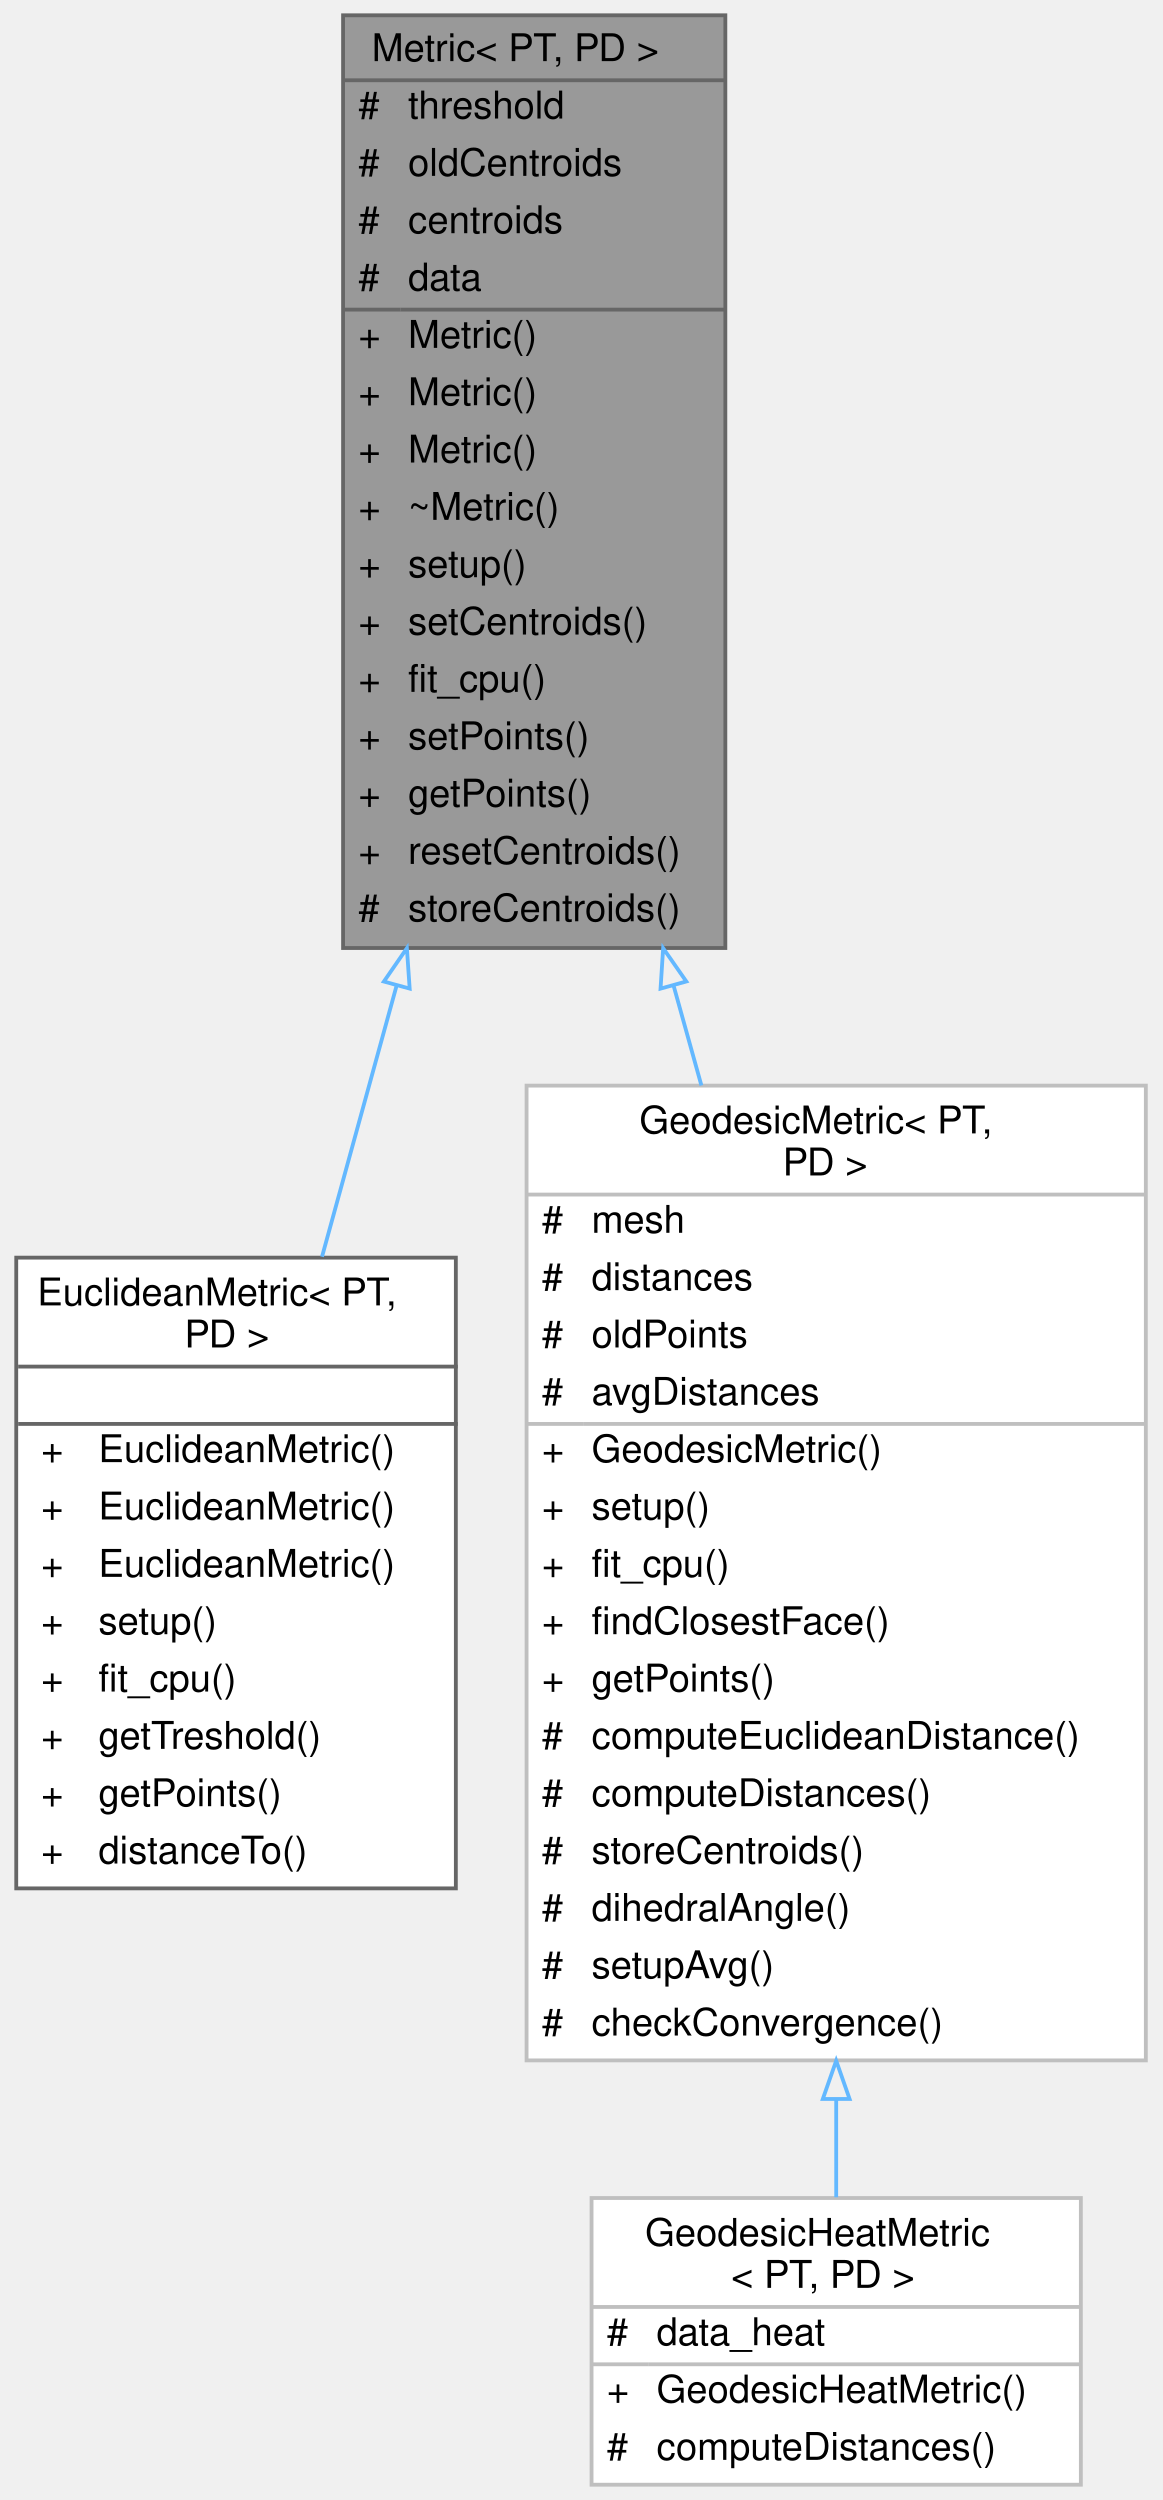
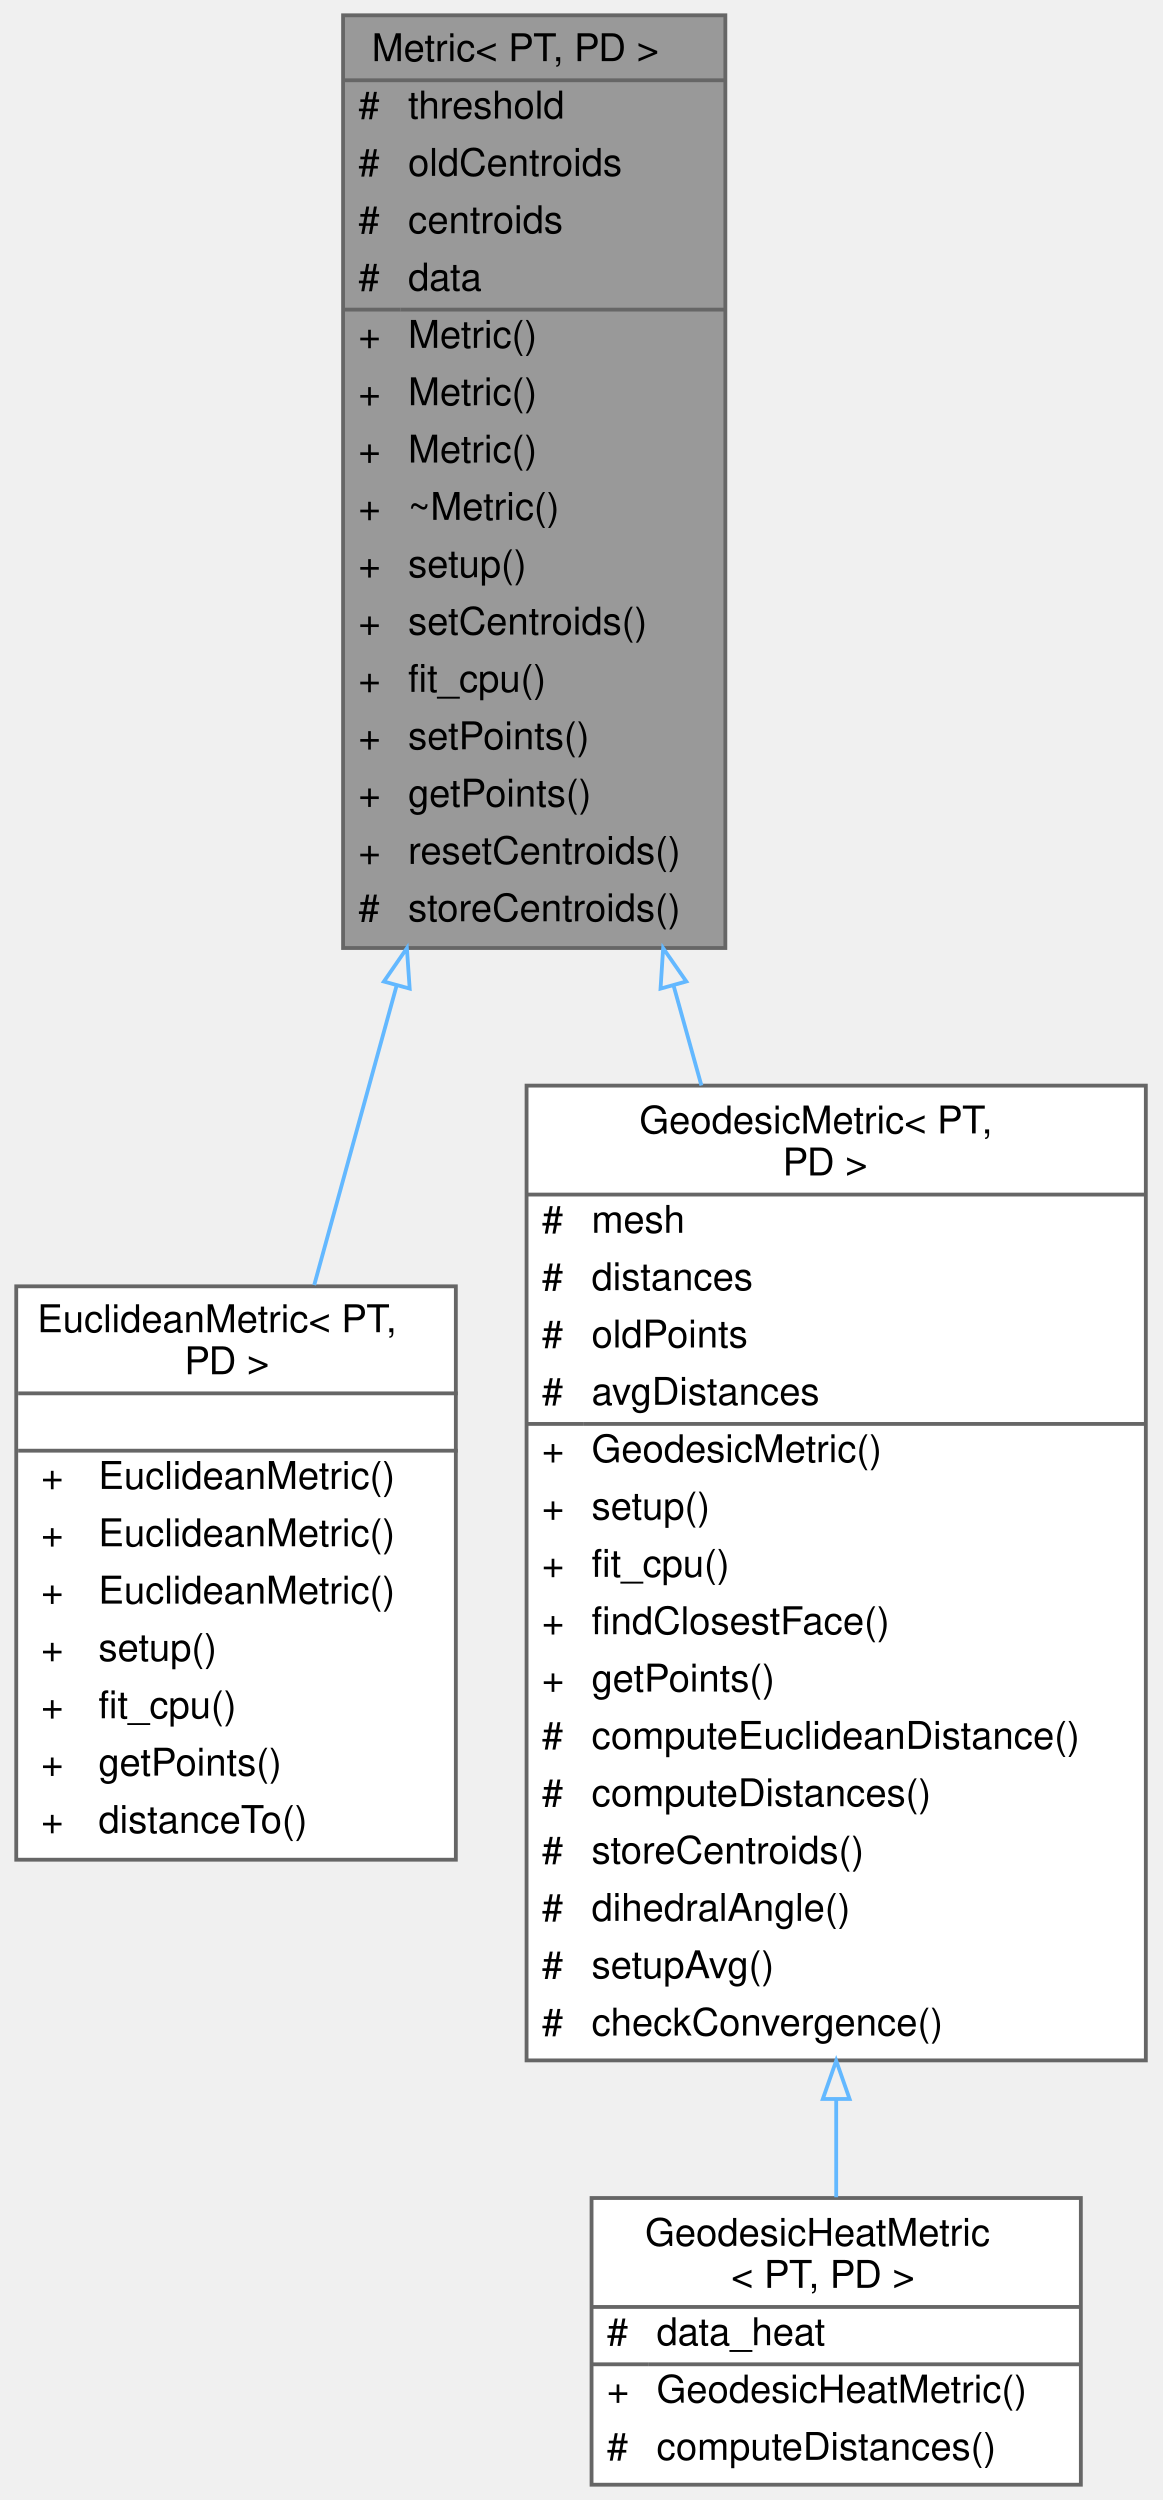
<svg xmlns="http://www.w3.org/2000/svg" xmlns:xlink="http://www.w3.org/1999/xlink" width="304pt" height="654pt" viewBox="0.00 0.00 303.50 654.00">
  <g id="graph0" class="graph" transform="scale(1 1) rotate(0) translate(4 650)">
    <g id="Node000001" class="node">
      <g id="a_Node000001">
-         <a xlink:title=" ">
+         <a xlink:title="Abstract class representing a generic metric for calculating distances.">
          <polygon fill="#999999" stroke="transparent" points="185.5,-646 85.5,-646 85.5,-402 185.5,-402 185.5,-646" />
          <text text-anchor="start" x="93" y="-634" font-family="Helvetica,sans-Serif" font-size="10.00">Metric&lt; PT, PD &gt;</text>
          <text text-anchor="start" x="89.5" y="-619" font-family="Helvetica,sans-Serif" font-size="10.00">#</text>
          <text text-anchor="start" x="102.5" y="-619" font-family="Helvetica,sans-Serif" font-size="10.00">threshold</text>
          <text text-anchor="start" x="89.5" y="-604" font-family="Helvetica,sans-Serif" font-size="10.00">#</text>
          <text text-anchor="start" x="102.5" y="-604" font-family="Helvetica,sans-Serif" font-size="10.00">oldCentroids</text>
          <text text-anchor="start" x="89.5" y="-589" font-family="Helvetica,sans-Serif" font-size="10.00">#</text>
          <text text-anchor="start" x="102.5" y="-589" font-family="Helvetica,sans-Serif" font-size="10.00">centroids</text>
          <text text-anchor="start" x="89.5" y="-574" font-family="Helvetica,sans-Serif" font-size="10.00">#</text>
          <text text-anchor="start" x="102.5" y="-574" font-family="Helvetica,sans-Serif" font-size="10.00">data</text>
          <text text-anchor="start" x="89.5" y="-559" font-family="Helvetica,sans-Serif" font-size="10.00">+</text>
          <text text-anchor="start" x="102.5" y="-559" font-family="Helvetica,sans-Serif" font-size="10.00">Metric()</text>
          <text text-anchor="start" x="89.5" y="-544" font-family="Helvetica,sans-Serif" font-size="10.00">+</text>
          <text text-anchor="start" x="102.5" y="-544" font-family="Helvetica,sans-Serif" font-size="10.00">Metric()</text>
          <text text-anchor="start" x="89.5" y="-529" font-family="Helvetica,sans-Serif" font-size="10.00">+</text>
          <text text-anchor="start" x="102.5" y="-529" font-family="Helvetica,sans-Serif" font-size="10.00">Metric()</text>
          <text text-anchor="start" x="89.5" y="-514" font-family="Helvetica,sans-Serif" font-size="10.00">+</text>
          <text text-anchor="start" x="102.5" y="-514" font-family="Helvetica,sans-Serif" font-size="10.00">~Metric()</text>
          <text text-anchor="start" x="89.5" y="-499" font-family="Helvetica,sans-Serif" font-size="10.00">+</text>
          <text text-anchor="start" x="102.5" y="-499" font-family="Helvetica,sans-Serif" font-size="10.00">setup()</text>
          <text text-anchor="start" x="89.5" y="-484" font-family="Helvetica,sans-Serif" font-size="10.00">+</text>
          <text text-anchor="start" x="102.5" y="-484" font-family="Helvetica,sans-Serif" font-size="10.00">setCentroids()</text>
          <text text-anchor="start" x="89.5" y="-469" font-family="Helvetica,sans-Serif" font-size="10.00">+</text>
          <text text-anchor="start" x="102.5" y="-469" font-family="Helvetica,sans-Serif" font-size="10.00">fit_cpu()</text>
          <text text-anchor="start" x="89.5" y="-454" font-family="Helvetica,sans-Serif" font-size="10.00">+</text>
          <text text-anchor="start" x="102.5" y="-454" font-family="Helvetica,sans-Serif" font-size="10.00">setPoints()</text>
          <text text-anchor="start" x="89.5" y="-439" font-family="Helvetica,sans-Serif" font-size="10.00">+</text>
          <text text-anchor="start" x="102.5" y="-439" font-family="Helvetica,sans-Serif" font-size="10.00">getPoints()</text>
          <text text-anchor="start" x="89.5" y="-424" font-family="Helvetica,sans-Serif" font-size="10.00">+</text>
          <text text-anchor="start" x="102.5" y="-424" font-family="Helvetica,sans-Serif" font-size="10.00">resetCentroids()</text>
          <text text-anchor="start" x="89.5" y="-409" font-family="Helvetica,sans-Serif" font-size="10.00">#</text>
          <text text-anchor="start" x="102.5" y="-409" font-family="Helvetica,sans-Serif" font-size="10.00">storeCentroids()</text>
          <polygon fill="#666666" stroke="#666666" points="85.5,-629 85.5,-629 185.5,-629 185.5,-629 85.5,-629" />
          <polygon fill="#666666" stroke="#666666" points="85.5,-569 85.5,-569 100.5,-569 100.5,-569 85.5,-569" />
          <polygon fill="#666666" stroke="#666666" points="100.5,-569 100.5,-569 185.5,-569 185.5,-569 100.5,-569" />
          <polygon fill="none" stroke="#666666" points="85.5,-402 85.5,-646 185.5,-646 185.5,-402 85.5,-402" />
        </a>
      </g>
    </g>
    <g id="Node000002" class="node">
      <g id="a_Node000002">
-         <a xlink:href="classEuclideanMetric.html" target="_top" xlink:title=" ">
-           <polygon fill="white" stroke="transparent" points="115,-321 0,-321 0,-156 115,-156 115,-321" />
-           <text text-anchor="start" x="5.5" y="-308.5" font-family="Helvetica,sans-Serif" font-size="10.00">EuclideanMetric&lt; PT,</text>
-           <text text-anchor="start" x="44" y="-297.5" font-family="Helvetica,sans-Serif" font-size="10.00"> PD &gt;</text>
-           <text text-anchor="start" x="56" y="-282.5" font-family="Helvetica,sans-Serif" font-size="10.00"> </text>
-           <text text-anchor="start" x="6.5" y="-267.5" font-family="Helvetica,sans-Serif" font-size="10.00">+</text>
-           <text text-anchor="start" x="21.5" y="-267.5" font-family="Helvetica,sans-Serif" font-size="10.00">EuclideanMetric()</text>
-           <text text-anchor="start" x="6.5" y="-252.5" font-family="Helvetica,sans-Serif" font-size="10.00">+</text>
-           <text text-anchor="start" x="21.5" y="-252.5" font-family="Helvetica,sans-Serif" font-size="10.00">EuclideanMetric()</text>
-           <text text-anchor="start" x="6.5" y="-237.5" font-family="Helvetica,sans-Serif" font-size="10.00">+</text>
-           <text text-anchor="start" x="21.5" y="-237.5" font-family="Helvetica,sans-Serif" font-size="10.00">EuclideanMetric()</text>
-           <text text-anchor="start" x="6.5" y="-222.5" font-family="Helvetica,sans-Serif" font-size="10.00">+</text>
-           <text text-anchor="start" x="21.5" y="-222.5" font-family="Helvetica,sans-Serif" font-size="10.00">setup()</text>
-           <text text-anchor="start" x="6.5" y="-207.5" font-family="Helvetica,sans-Serif" font-size="10.00">+</text>
-           <text text-anchor="start" x="21.5" y="-207.5" font-family="Helvetica,sans-Serif" font-size="10.00">fit_cpu()</text>
-           <text text-anchor="start" x="6.5" y="-192.5" font-family="Helvetica,sans-Serif" font-size="10.00">+</text>
-           <text text-anchor="start" x="21.5" y="-192.5" font-family="Helvetica,sans-Serif" font-size="10.00">getTreshold()</text>
-           <text text-anchor="start" x="6.5" y="-177.5" font-family="Helvetica,sans-Serif" font-size="10.00">+</text>
-           <text text-anchor="start" x="21.5" y="-177.5" font-family="Helvetica,sans-Serif" font-size="10.00">getPoints()</text>
-           <text text-anchor="start" x="6.5" y="-162.5" font-family="Helvetica,sans-Serif" font-size="10.00">+</text>
-           <text text-anchor="start" x="21.5" y="-162.5" font-family="Helvetica,sans-Serif" font-size="10.00">distanceTo()</text>
-           <polygon fill="#666666" stroke="#666666" points="0.5,-292.5 0.5,-292.5 115.5,-292.5 115.5,-292.5 0.5,-292.5" />
-           <polygon fill="#666666" stroke="#666666" points="0.5,-277.5 0.5,-277.5 115.5,-277.5 115.5,-277.5 0.5,-277.5" />
-           <polygon fill="none" stroke="#666666" points="0,-156 0,-321 115,-321 115,-156 0,-156" />
+         <a xlink:href="classEuclideanMetric.html" target="_top" xlink:title="A class that calculates Euclidean distance for clustering and metric purposes.">
+           <polygon fill="white" stroke="transparent" points="115,-313.5 0,-313.5 0,-163.5 115,-163.5 115,-313.5" />
+           <text text-anchor="start" x="5.5" y="-301.5" font-family="Helvetica,sans-Serif" font-size="10.00">EuclideanMetric&lt; PT,</text>
+           <text text-anchor="start" x="44" y="-290.5" font-family="Helvetica,sans-Serif" font-size="10.00"> PD &gt;</text>
+           <text text-anchor="start" x="56" y="-275.5" font-family="Helvetica,sans-Serif" font-size="10.00"> </text>
+           <text text-anchor="start" x="6.5" y="-260.5" font-family="Helvetica,sans-Serif" font-size="10.00">+</text>
+           <text text-anchor="start" x="21.5" y="-260.5" font-family="Helvetica,sans-Serif" font-size="10.00">EuclideanMetric()</text>
+           <text text-anchor="start" x="6.5" y="-245.5" font-family="Helvetica,sans-Serif" font-size="10.00">+</text>
+           <text text-anchor="start" x="21.5" y="-245.5" font-family="Helvetica,sans-Serif" font-size="10.00">EuclideanMetric()</text>
+           <text text-anchor="start" x="6.5" y="-230.5" font-family="Helvetica,sans-Serif" font-size="10.00">+</text>
+           <text text-anchor="start" x="21.5" y="-230.5" font-family="Helvetica,sans-Serif" font-size="10.00">EuclideanMetric()</text>
+           <text text-anchor="start" x="6.5" y="-215.5" font-family="Helvetica,sans-Serif" font-size="10.00">+</text>
+           <text text-anchor="start" x="21.5" y="-215.5" font-family="Helvetica,sans-Serif" font-size="10.00">setup()</text>
+           <text text-anchor="start" x="6.5" y="-200.5" font-family="Helvetica,sans-Serif" font-size="10.00">+</text>
+           <text text-anchor="start" x="21.5" y="-200.5" font-family="Helvetica,sans-Serif" font-size="10.00">fit_cpu()</text>
+           <text text-anchor="start" x="6.5" y="-185.5" font-family="Helvetica,sans-Serif" font-size="10.00">+</text>
+           <text text-anchor="start" x="21.5" y="-185.5" font-family="Helvetica,sans-Serif" font-size="10.00">getPoints()</text>
+           <text text-anchor="start" x="6.5" y="-170.5" font-family="Helvetica,sans-Serif" font-size="10.00">+</text>
+           <text text-anchor="start" x="21.5" y="-170.5" font-family="Helvetica,sans-Serif" font-size="10.00">distanceTo()</text>
+           <polygon fill="#666666" stroke="#666666" points="0.5,-285.5 0.5,-285.5 115.5,-285.5 115.5,-285.5 0.5,-285.5" />
+           <polygon fill="#666666" stroke="#666666" points="0.5,-270.5 0.5,-270.5 115.5,-270.5 115.5,-270.5 0.5,-270.5" />
+           <polygon fill="none" stroke="#666666" points="0,-163.5 0,-313.5 115,-313.5 115,-163.5 0,-163.5" />
        </a>
      </g>
    </g>
    <g id="edge1_Node000001_Node000002" class="edge">
      <g id="a_edge1_Node000001_Node000002">
        <a xlink:title=" ">
-           <path fill="none" stroke="#63b8ff" d="M99.46,-392.01C92.83,-367.9 86.08,-343.38 79.99,-321.24" />
+           <path fill="none" stroke="#63b8ff" d="M99.48,-392.08C92.09,-365.22 84.56,-337.84 77.95,-313.83" />
          <polygon fill="none" stroke="#63b8ff" points="96.17,-393.23 102.19,-401.95 102.92,-391.38 96.17,-393.23" />
        </a>
      </g>
    </g>
    <g id="Node000003" class="node">
      <g id="a_Node000003">
-         <a xlink:href="classGeodesicMetric.html" target="_top" xlink:title=" ">
+         <a xlink:href="classGeodesicMetric.html" target="_top" xlink:title="A class for computing geodesic distances on a mesh with Dijkstra's algorithm.">
          <polygon fill="white" stroke="transparent" points="295.5,-366 133.5,-366 133.5,-111 295.5,-111 295.5,-366" />
          <text text-anchor="start" x="163" y="-353.5" font-family="Helvetica,sans-Serif" font-size="10.00">GeodesicMetric&lt; PT,</text>
          <text text-anchor="start" x="200.5" y="-342.5" font-family="Helvetica,sans-Serif" font-size="10.00"> PD &gt;</text>
          <text text-anchor="start" x="137.5" y="-327.5" font-family="Helvetica,sans-Serif" font-size="10.00">#</text>
          <text text-anchor="start" x="150.5" y="-327.5" font-family="Helvetica,sans-Serif" font-size="10.00">mesh</text>
          <text text-anchor="start" x="137.5" y="-312.5" font-family="Helvetica,sans-Serif" font-size="10.00">#</text>
          <text text-anchor="start" x="150.5" y="-312.5" font-family="Helvetica,sans-Serif" font-size="10.00">distances</text>
          <text text-anchor="start" x="137.5" y="-297.5" font-family="Helvetica,sans-Serif" font-size="10.00">#</text>
          <text text-anchor="start" x="150.5" y="-297.5" font-family="Helvetica,sans-Serif" font-size="10.00">oldPoints</text>
          <text text-anchor="start" x="137.5" y="-282.5" font-family="Helvetica,sans-Serif" font-size="10.00">#</text>
          <text text-anchor="start" x="150.5" y="-282.5" font-family="Helvetica,sans-Serif" font-size="10.00">avgDistances</text>
          <text text-anchor="start" x="137.5" y="-267.5" font-family="Helvetica,sans-Serif" font-size="10.00">+</text>
          <text text-anchor="start" x="150.5" y="-267.5" font-family="Helvetica,sans-Serif" font-size="10.00">GeodesicMetric()</text>
          <text text-anchor="start" x="137.5" y="-252.5" font-family="Helvetica,sans-Serif" font-size="10.00">+</text>
          <text text-anchor="start" x="150.5" y="-252.5" font-family="Helvetica,sans-Serif" font-size="10.00">setup()</text>
          <text text-anchor="start" x="137.5" y="-237.5" font-family="Helvetica,sans-Serif" font-size="10.00">+</text>
          <text text-anchor="start" x="150.5" y="-237.5" font-family="Helvetica,sans-Serif" font-size="10.00">fit_cpu()</text>
          <text text-anchor="start" x="137.5" y="-222.5" font-family="Helvetica,sans-Serif" font-size="10.00">+</text>
          <text text-anchor="start" x="150.5" y="-222.5" font-family="Helvetica,sans-Serif" font-size="10.00">findClosestFace()</text>
          <text text-anchor="start" x="137.5" y="-207.5" font-family="Helvetica,sans-Serif" font-size="10.00">+</text>
          <text text-anchor="start" x="150.5" y="-207.5" font-family="Helvetica,sans-Serif" font-size="10.00">getPoints()</text>
          <text text-anchor="start" x="137.5" y="-192.5" font-family="Helvetica,sans-Serif" font-size="10.00">#</text>
          <text text-anchor="start" x="150.5" y="-192.5" font-family="Helvetica,sans-Serif" font-size="10.00">computeEuclideanDistance()</text>
          <text text-anchor="start" x="137.5" y="-177.5" font-family="Helvetica,sans-Serif" font-size="10.00">#</text>
          <text text-anchor="start" x="150.5" y="-177.5" font-family="Helvetica,sans-Serif" font-size="10.00">computeDistances()</text>
          <text text-anchor="start" x="137.5" y="-162.5" font-family="Helvetica,sans-Serif" font-size="10.00">#</text>
          <text text-anchor="start" x="150.5" y="-162.5" font-family="Helvetica,sans-Serif" font-size="10.00">storeCentroids()</text>
          <text text-anchor="start" x="137.5" y="-147.5" font-family="Helvetica,sans-Serif" font-size="10.00">#</text>
          <text text-anchor="start" x="150.5" y="-147.5" font-family="Helvetica,sans-Serif" font-size="10.00">dihedralAngle()</text>
          <text text-anchor="start" x="137.5" y="-132.5" font-family="Helvetica,sans-Serif" font-size="10.00">#</text>
          <text text-anchor="start" x="150.5" y="-132.5" font-family="Helvetica,sans-Serif" font-size="10.00">setupAvg()</text>
          <text text-anchor="start" x="137.5" y="-117.5" font-family="Helvetica,sans-Serif" font-size="10.00">#</text>
          <text text-anchor="start" x="150.5" y="-117.5" font-family="Helvetica,sans-Serif" font-size="10.00">checkConvergence()</text>
-           <polygon fill="#bfbfbf" stroke="#bfbfbf" points="133.5,-337.5 133.5,-337.5 295.5,-337.5 295.5,-337.5 133.5,-337.5" />
-           <polygon fill="#bfbfbf" stroke="#bfbfbf" points="133.5,-277.5 133.5,-277.5 148.5,-277.5 148.5,-277.5 133.5,-277.5" />
-           <polygon fill="#bfbfbf" stroke="#bfbfbf" points="148.5,-277.5 148.5,-277.5 295.5,-277.5 295.5,-277.5 148.5,-277.5" />
-           <polygon fill="none" stroke="#bfbfbf" points="133.5,-111 133.5,-366 295.5,-366 295.5,-111 133.5,-111" />
+           <polygon fill="#666666" stroke="#666666" points="133.5,-337.5 133.5,-337.5 295.5,-337.5 295.5,-337.5 133.5,-337.5" />
+           <polygon fill="#666666" stroke="#666666" points="133.5,-277.5 133.5,-277.5 148.5,-277.5 148.5,-277.5 133.5,-277.5" />
+           <polygon fill="#666666" stroke="#666666" points="148.5,-277.5 148.5,-277.5 295.5,-277.5 295.5,-277.5 148.5,-277.5" />
+           <polygon fill="none" stroke="#666666" points="133.5,-111 133.5,-366 295.5,-366 295.5,-111 133.5,-111" />
        </a>
      </g>
    </g>
    <g id="edge2_Node000001_Node000003" class="edge">
      <g id="a_edge2_Node000001_Node000003">
        <a xlink:title=" ">
          <path fill="none" stroke="#63b8ff" d="M171.96,-392.16C174.38,-383.46 176.82,-374.71 179.24,-366.03" />
          <polygon fill="none" stroke="#63b8ff" points="168.55,-391.38 169.23,-401.95 175.29,-393.25 168.55,-391.38" />
        </a>
      </g>
    </g>
    <g id="Node000004" class="node">
      <g id="a_Node000004">
-         <a xlink:href="classGeodesicHeatMetric.html" target="_top" xlink:title=" ">
+         <a xlink:href="classGeodesicHeatMetric.html" target="_top" xlink:title="A class for computing geodesic distances using heat diffusion-based method.">
          <polygon fill="white" stroke="transparent" points="278.5,-75 150.5,-75 150.5,0 278.5,0 278.5,-75" />
          <text text-anchor="start" x="164.5" y="-62.5" font-family="Helvetica,sans-Serif" font-size="10.00">GeodesicHeatMetric</text>
          <text text-anchor="start" x="187" y="-51.5" font-family="Helvetica,sans-Serif" font-size="10.00">&lt; PT, PD &gt;</text>
          <text text-anchor="start" x="154.5" y="-36.5" font-family="Helvetica,sans-Serif" font-size="10.00">#</text>
          <text text-anchor="start" x="167.5" y="-36.5" font-family="Helvetica,sans-Serif" font-size="10.00">data_heat</text>
          <text text-anchor="start" x="154.5" y="-21.5" font-family="Helvetica,sans-Serif" font-size="10.00">+</text>
          <text text-anchor="start" x="167.5" y="-21.5" font-family="Helvetica,sans-Serif" font-size="10.00">GeodesicHeatMetric()</text>
          <text text-anchor="start" x="154.5" y="-6.5" font-family="Helvetica,sans-Serif" font-size="10.00">#</text>
          <text text-anchor="start" x="167.5" y="-6.5" font-family="Helvetica,sans-Serif" font-size="10.00">computeDistances()</text>
-           <polygon fill="#bfbfbf" stroke="#bfbfbf" points="150.5,-46.5 150.5,-46.5 278.5,-46.5 278.5,-46.5 150.5,-46.5" />
-           <polygon fill="#bfbfbf" stroke="#bfbfbf" points="150.5,-31.5 150.5,-31.5 165.5,-31.5 165.5,-31.5 150.5,-31.5" />
-           <polygon fill="#bfbfbf" stroke="#bfbfbf" points="165.5,-31.5 165.5,-31.5 278.5,-31.5 278.5,-31.5 165.5,-31.5" />
-           <polygon fill="none" stroke="#bfbfbf" points="150.5,0 150.5,-75 278.5,-75 278.5,0 150.5,0" />
+           <polygon fill="#666666" stroke="#666666" points="150.5,-46.5 150.5,-46.5 278.5,-46.5 278.5,-46.5 150.5,-46.5" />
+           <polygon fill="#666666" stroke="#666666" points="150.5,-31.5 150.5,-31.5 165.5,-31.5 165.5,-31.5 150.5,-31.5" />
+           <polygon fill="#666666" stroke="#666666" points="165.5,-31.5 165.5,-31.5 278.5,-31.5 278.5,-31.5 165.5,-31.5" />
+           <polygon fill="none" stroke="#666666" points="150.5,0 150.5,-75 278.5,-75 278.5,0 150.5,0" />
        </a>
      </g>
    </g>
    <g id="edge3_Node000003_Node000004" class="edge">
      <g id="a_edge3_Node000003_Node000004">
        <a xlink:title=" ">
          <path fill="none" stroke="#63b8ff" d="M214.5,-100.8C214.5,-91.65 214.5,-82.99 214.5,-75.2" />
          <polygon fill="none" stroke="#63b8ff" points="211,-100.91 214.5,-110.91 218,-100.91 211,-100.91" />
        </a>
      </g>
    </g>
  </g>
</svg>
